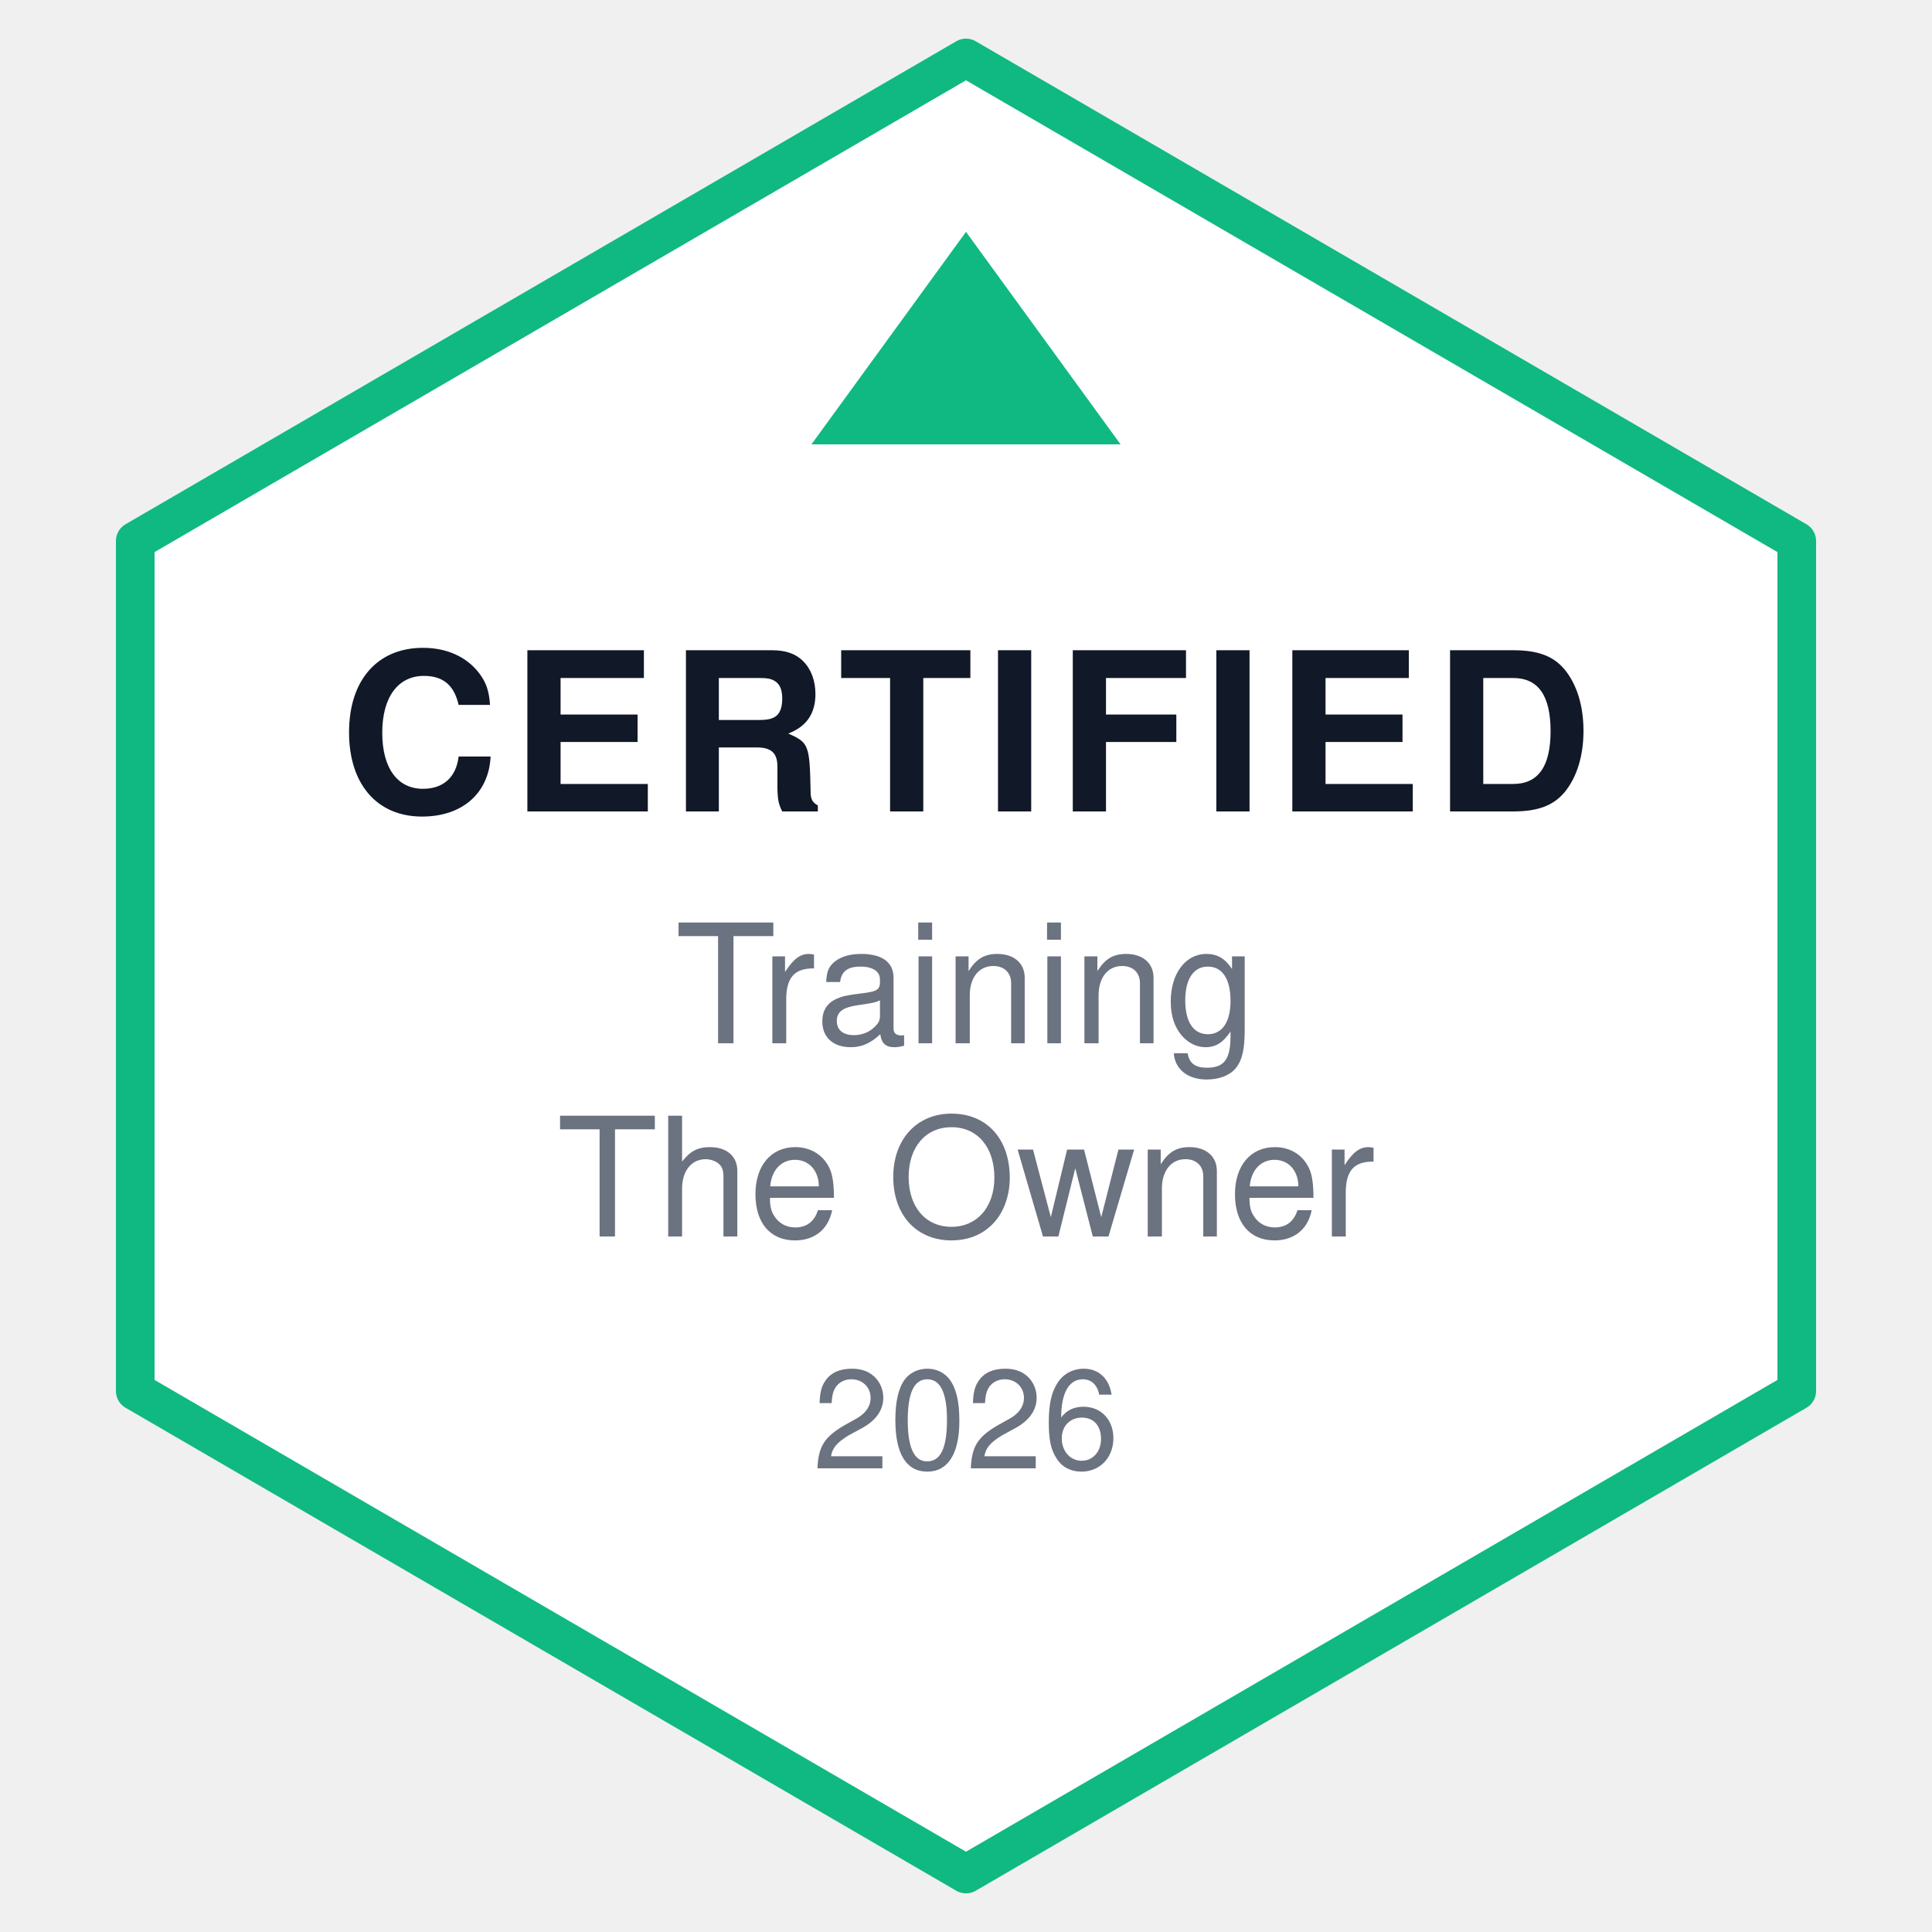
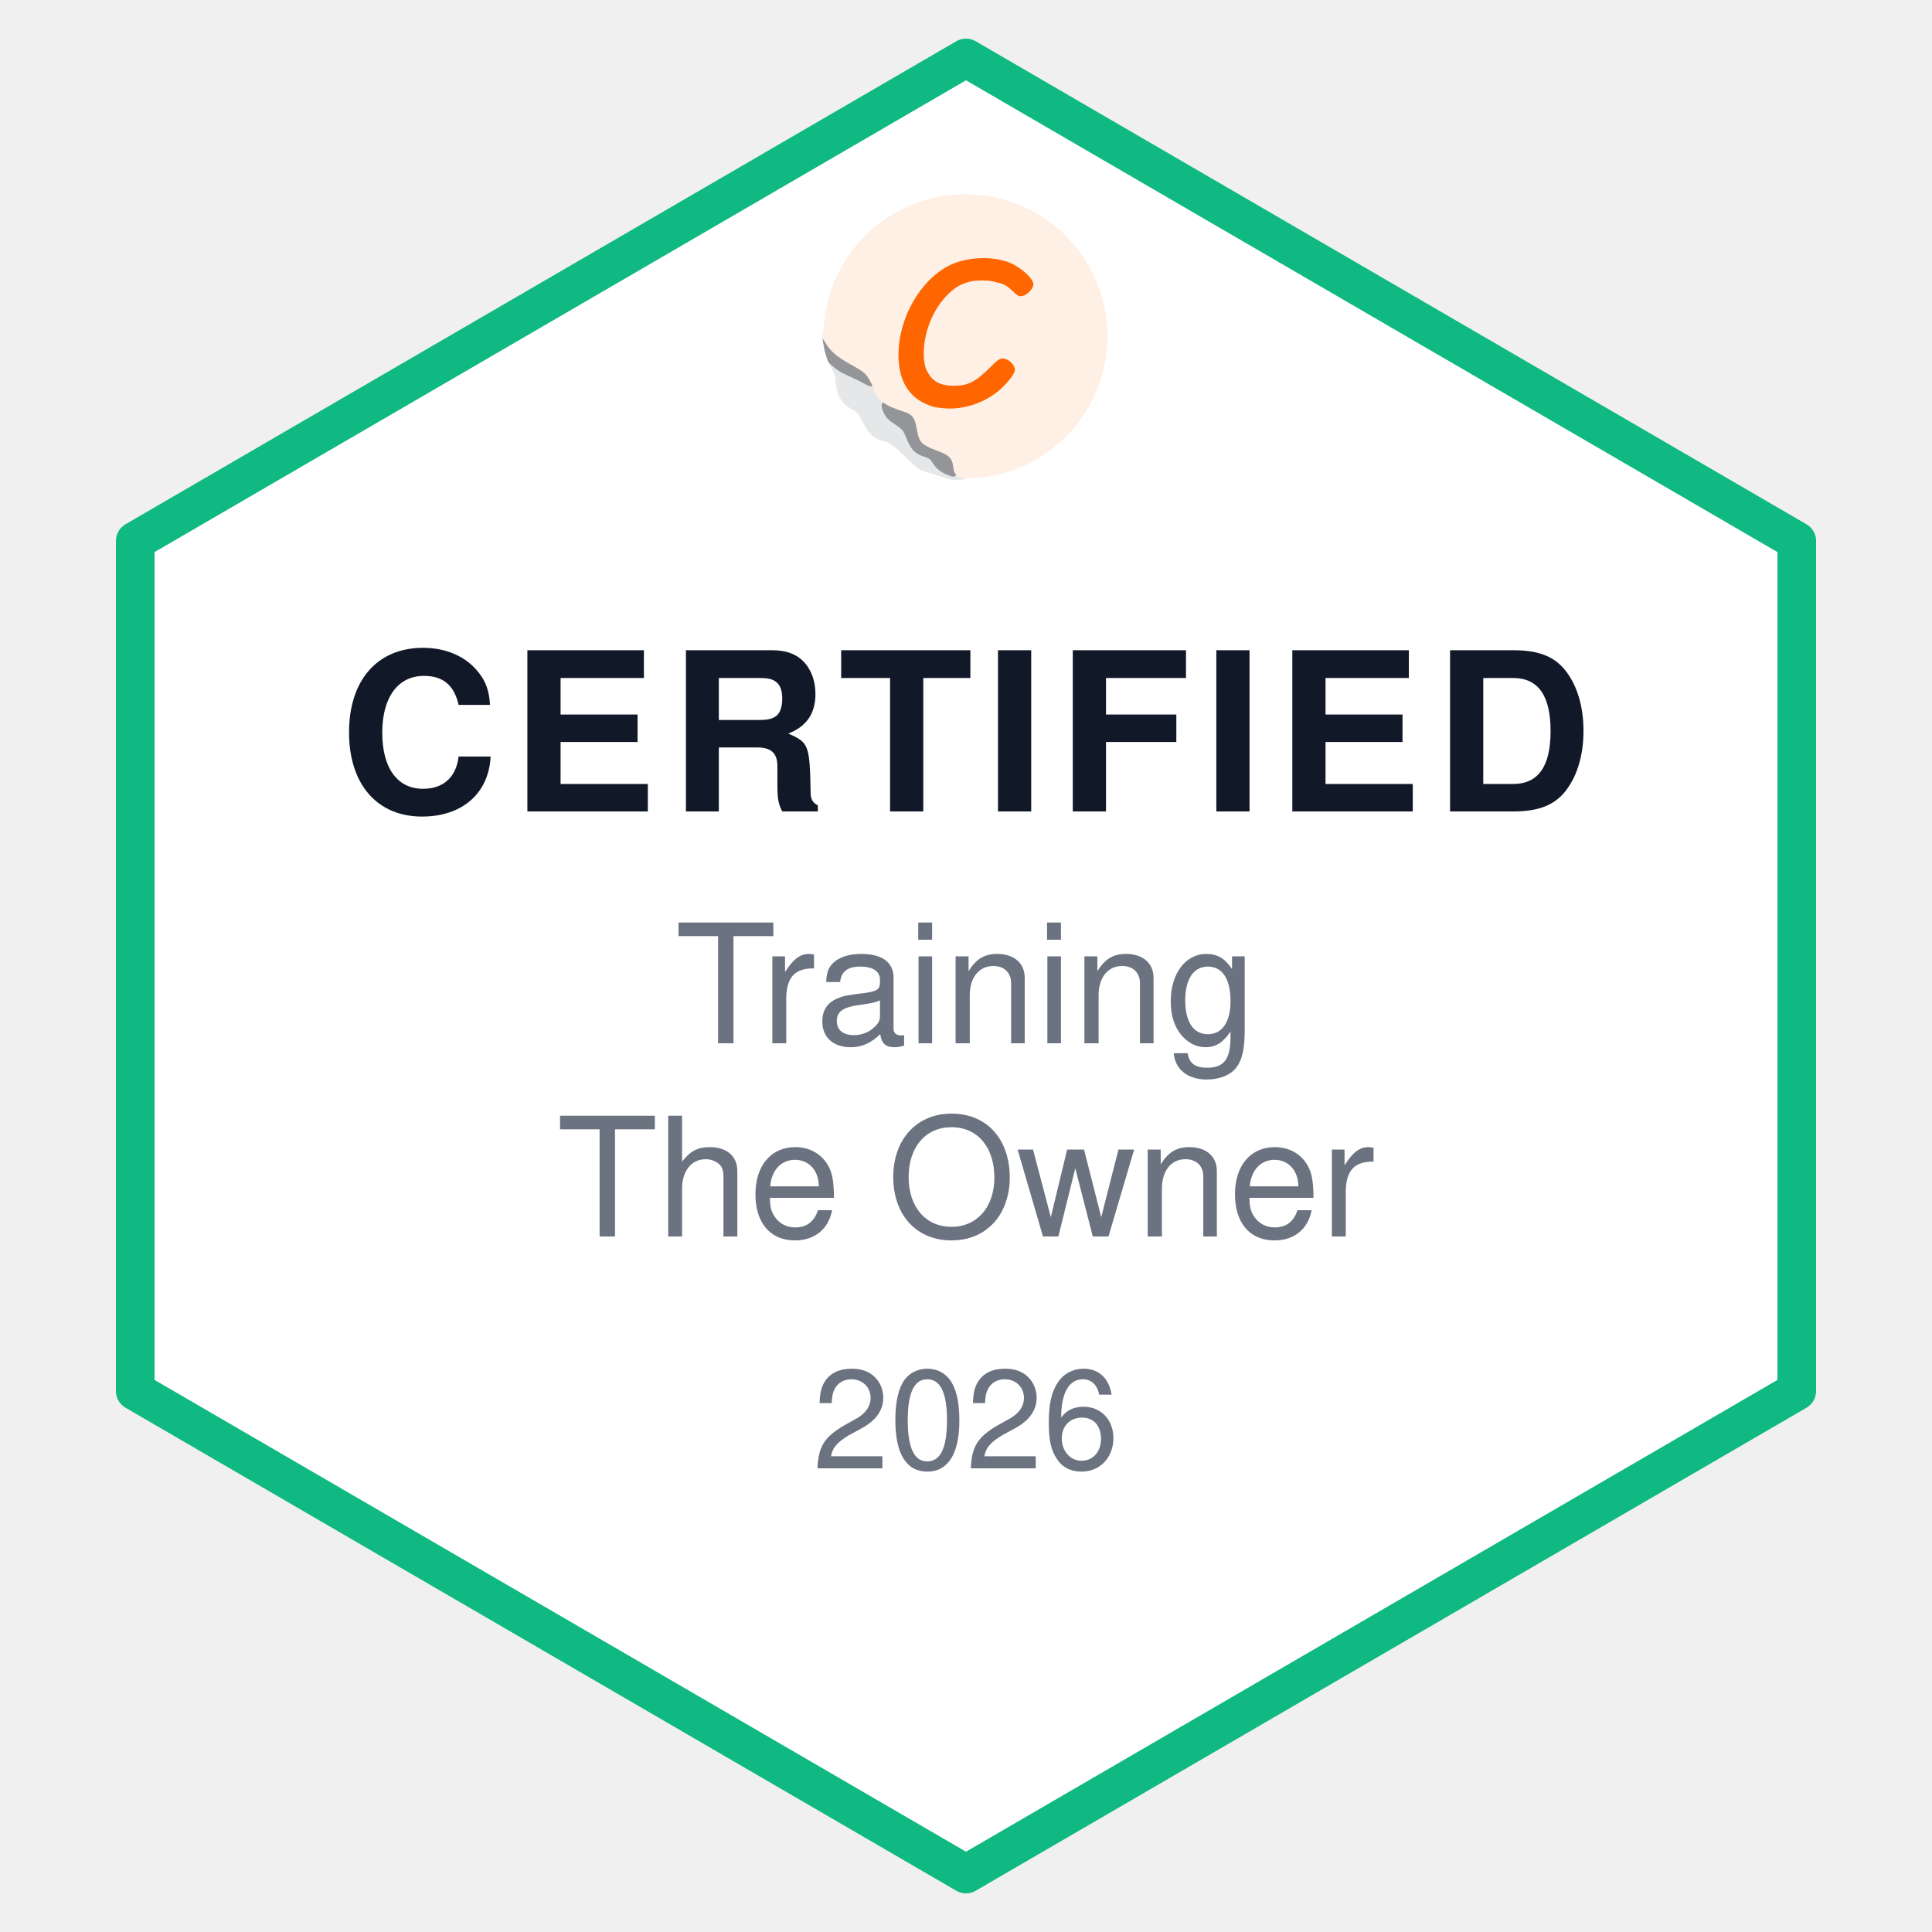
<svg xmlns="http://www.w3.org/2000/svg" viewBox="0 0 500 500" width="500" height="500">
  <g transform="scale(5)" font-family="Helvetica, Arial, sans-serif">
    <path d="M50 3 L93 28 L93 72 L50 97 L7 72 L7 28 Z" fill="#FFFFFF" stroke="#10B981" stroke-width="2" stroke-linejoin="round" />
-     <path d="M50 12 L58 23 L42 23 Z" fill="#10B981" />
+     <g transform="translate(31.2336 -1.1916) scale(0.074766)">
+       <path fill="#E6E7E8" d="M239.12 347.64 C237.88 347.32 236.14 346.75 235.24 346.39 C232.55 345.28 228.75 344.08 225.38 343.25 C222.68 342.59 219.50 341.40 218.12 340.55 C216.93 339.80 211.22 334.50 206.38 329.64 C204.18 327.43 202.43 325.90 201.69 325.52 C201.04 325.19 199.93 324.43 199.22 323.83 C197.58 322.43 196.82 322.04 194.92 321.64 C187.82 320.16 184.16 317.06 180.11 309.14 C176.66 302.39 175.55 301.04 171.96 299.23 C167.98 297.23 165.49 294.84 163.65 291.25 C161.98 288.00 160.75 283.48 160.75 280.57 C160.74 277.00 160.01 274.50 157.93 270.98 C156.19 268.04 153.95 262.41 153.31 259.38 C152.88 257.35 152.30 254.24 152.03 252.50 C151.89 251.61 151.70 250.62 151.61 250.31 C151.10 248.61 153.55 250.40 154.98 252.77 C158.55 258.69 162.54 262.10 172.12 267.38 C181.63 272.62 183.10 273.96 186.56 280.54 C187.33 282.00 188.13 283.88 188.35 284.72 C188.81 286.51 189.37 287.67 191.06 290.31 C193.34 293.88 197.56 296.21 207.99 299.66 C214.44 301.80 216.56 304.14 217.76 310.50 C219.91 321.85 220.85 322.98 231.17 326.75 C240.09 330.00 242.64 332.43 243.38 338.41 C243.98 343.21 245.57 345.32 249.03 345.87 C250.03 346.03 250.88 346.79 250.67 347.34 C250.34 348.20 242.09 348.42 239.12 347.64 Z" />
+       <path fill="#939598" d="M239.88 345.36 C234.18 343.34 230.39 340.51 227.99 336.50 C226.45 333.92 225.64 333.31 222.38 332.25 C215.79 330.12 213.11 327.46 210.10 320.06 C207.65 314.03 207.10 313.30 202.62 310.27 C197.10 306.54 195.48 304.93 194.00 301.66 C192.36 298.06 192.17 295.74 193.42 294.76 C194.33 294.04 194.67 294.10 197.15 295.41 C199.37 296.58 203.12 298.05 207.99 299.66 C214.44 301.80 216.56 304.14 217.76 310.50 C219.91 321.85 220.85 322.98 231.17 326.75 C240.07 329.99 242.64 332.44 243.38 338.35 C243.57 339.94 243.91 341.64 244.12 342.14 C244.86 343.92 244.43 345.16 242.85 345.76 C241.99 346.09 241.88 346.07 239.88 345.36 Z M181.88 282.24 C179.21 280.71 174.21 278.22 170.38 276.51 C164.03 273.68 161.21 271.90 157.62 268.47 L155.62 266.55 L154.45 263.09 C153.81 261.18 153.21 259.18 153.12 258.62 C153.04 258.07 152.81 256.84 152.62 255.88 C152.44 254.91 152.17 253.39 152.03 252.50 C151.89 251.61 151.70 250.62 151.61 250.31 C151.10 248.61 153.55 250.40 154.98 252.77 C158.55 258.69 162.54 262.10 172.12 267.38 C181.20 272.38 183.36 274.26 185.97 279.43 C187.93 283.33 186.04 284.62 181.88 282.24 Z" />
+       <path fill="#FFF0E6" d="M248.14 347.09 C245.94 346.41 243.61 344.43 242.84 342.57 C242.64 342.11 242.32 340.44 242.13 338.85 C241.41 333.04 239.18 330.93 230.38 327.73 C225.72 326.04 222.27 324.24 220.75 322.73 C218.61 320.58 218.02 318.96 216.51 311.00 C215.36 304.90 213.44 302.66 207.88 300.92 C194.54 296.74 188.98 292.55 187.11 285.26 C186.89 284.40 186.08 282.50 185.31 281.04 C181.92 274.58 180.82 273.58 171.38 268.38 C161.84 263.12 157.09 259.07 153.78 253.38 C153.30 252.55 152.66 251.59 152.35 251.25 C151.16 249.93 150.97 248.46 151.76 246.67 C152.10 245.88 152.30 244.76 152.39 243.08 A98.35 98.35 0 1 1 248.14 347.06 Z" />
+       <path fill="#FF6600" d="M234.75 298.49 C229.53 297.90 228.69 297.73 225.98 296.73 C211.46 291.41 204.25 279.71 204.25 261.50 C204.25 235.86 219.66 209.20 240.14 199.39 C253.43 193.02 273.21 193.05 284.62 199.43 C291.31 203.18 297.05 208.85 297.63 212.30 C298.13 215.24 293.38 220.40 289.71 220.90 C287.63 221.19 286.67 220.70 283.77 217.91 C279.36 213.66 276.88 212.27 272.12 211.38 C271.02 211.18 269.51 210.83 268.75 210.61 C266.36 209.90 257.53 209.96 254.50 210.71 C249.43 211.95 246.08 213.47 242.68 216.07 C233.65 222.97 226.86 233.90 223.54 246.88 C221.08 256.50 221.16 266.60 223.74 272.16 C227.27 279.78 232.85 283.00 242.52 283.00 C252.53 283.00 257.84 280.22 268.65 269.34 C272.97 265.01 274.25 264.16 276.50 264.15 C280.23 264.14 284.86 268.42 284.85 271.88 C284.84 274.00 282.36 277.73 277.68 282.67 C266.95 293.98 249.98 300.23 234.75 298.49 Z" />
+     </g>
    <text x="50" y="42" text-anchor="middle" fill="#111827" font-size="11.43" font-weight="700" letter-spacing="0.57">CERTIFIED</text>
    <text x="50" y="54" text-anchor="middle" fill="#6B7280" font-size="8.57" font-weight="500">Training</text>
    <text x="50" y="64" text-anchor="middle" fill="#6B7280" font-size="8.57" font-weight="500">The Owner</text>
    <text x="50" y="76" text-anchor="middle" fill="#6B7280" font-size="7.14" font-weight="500">2026</text>
  </g>
</svg>
